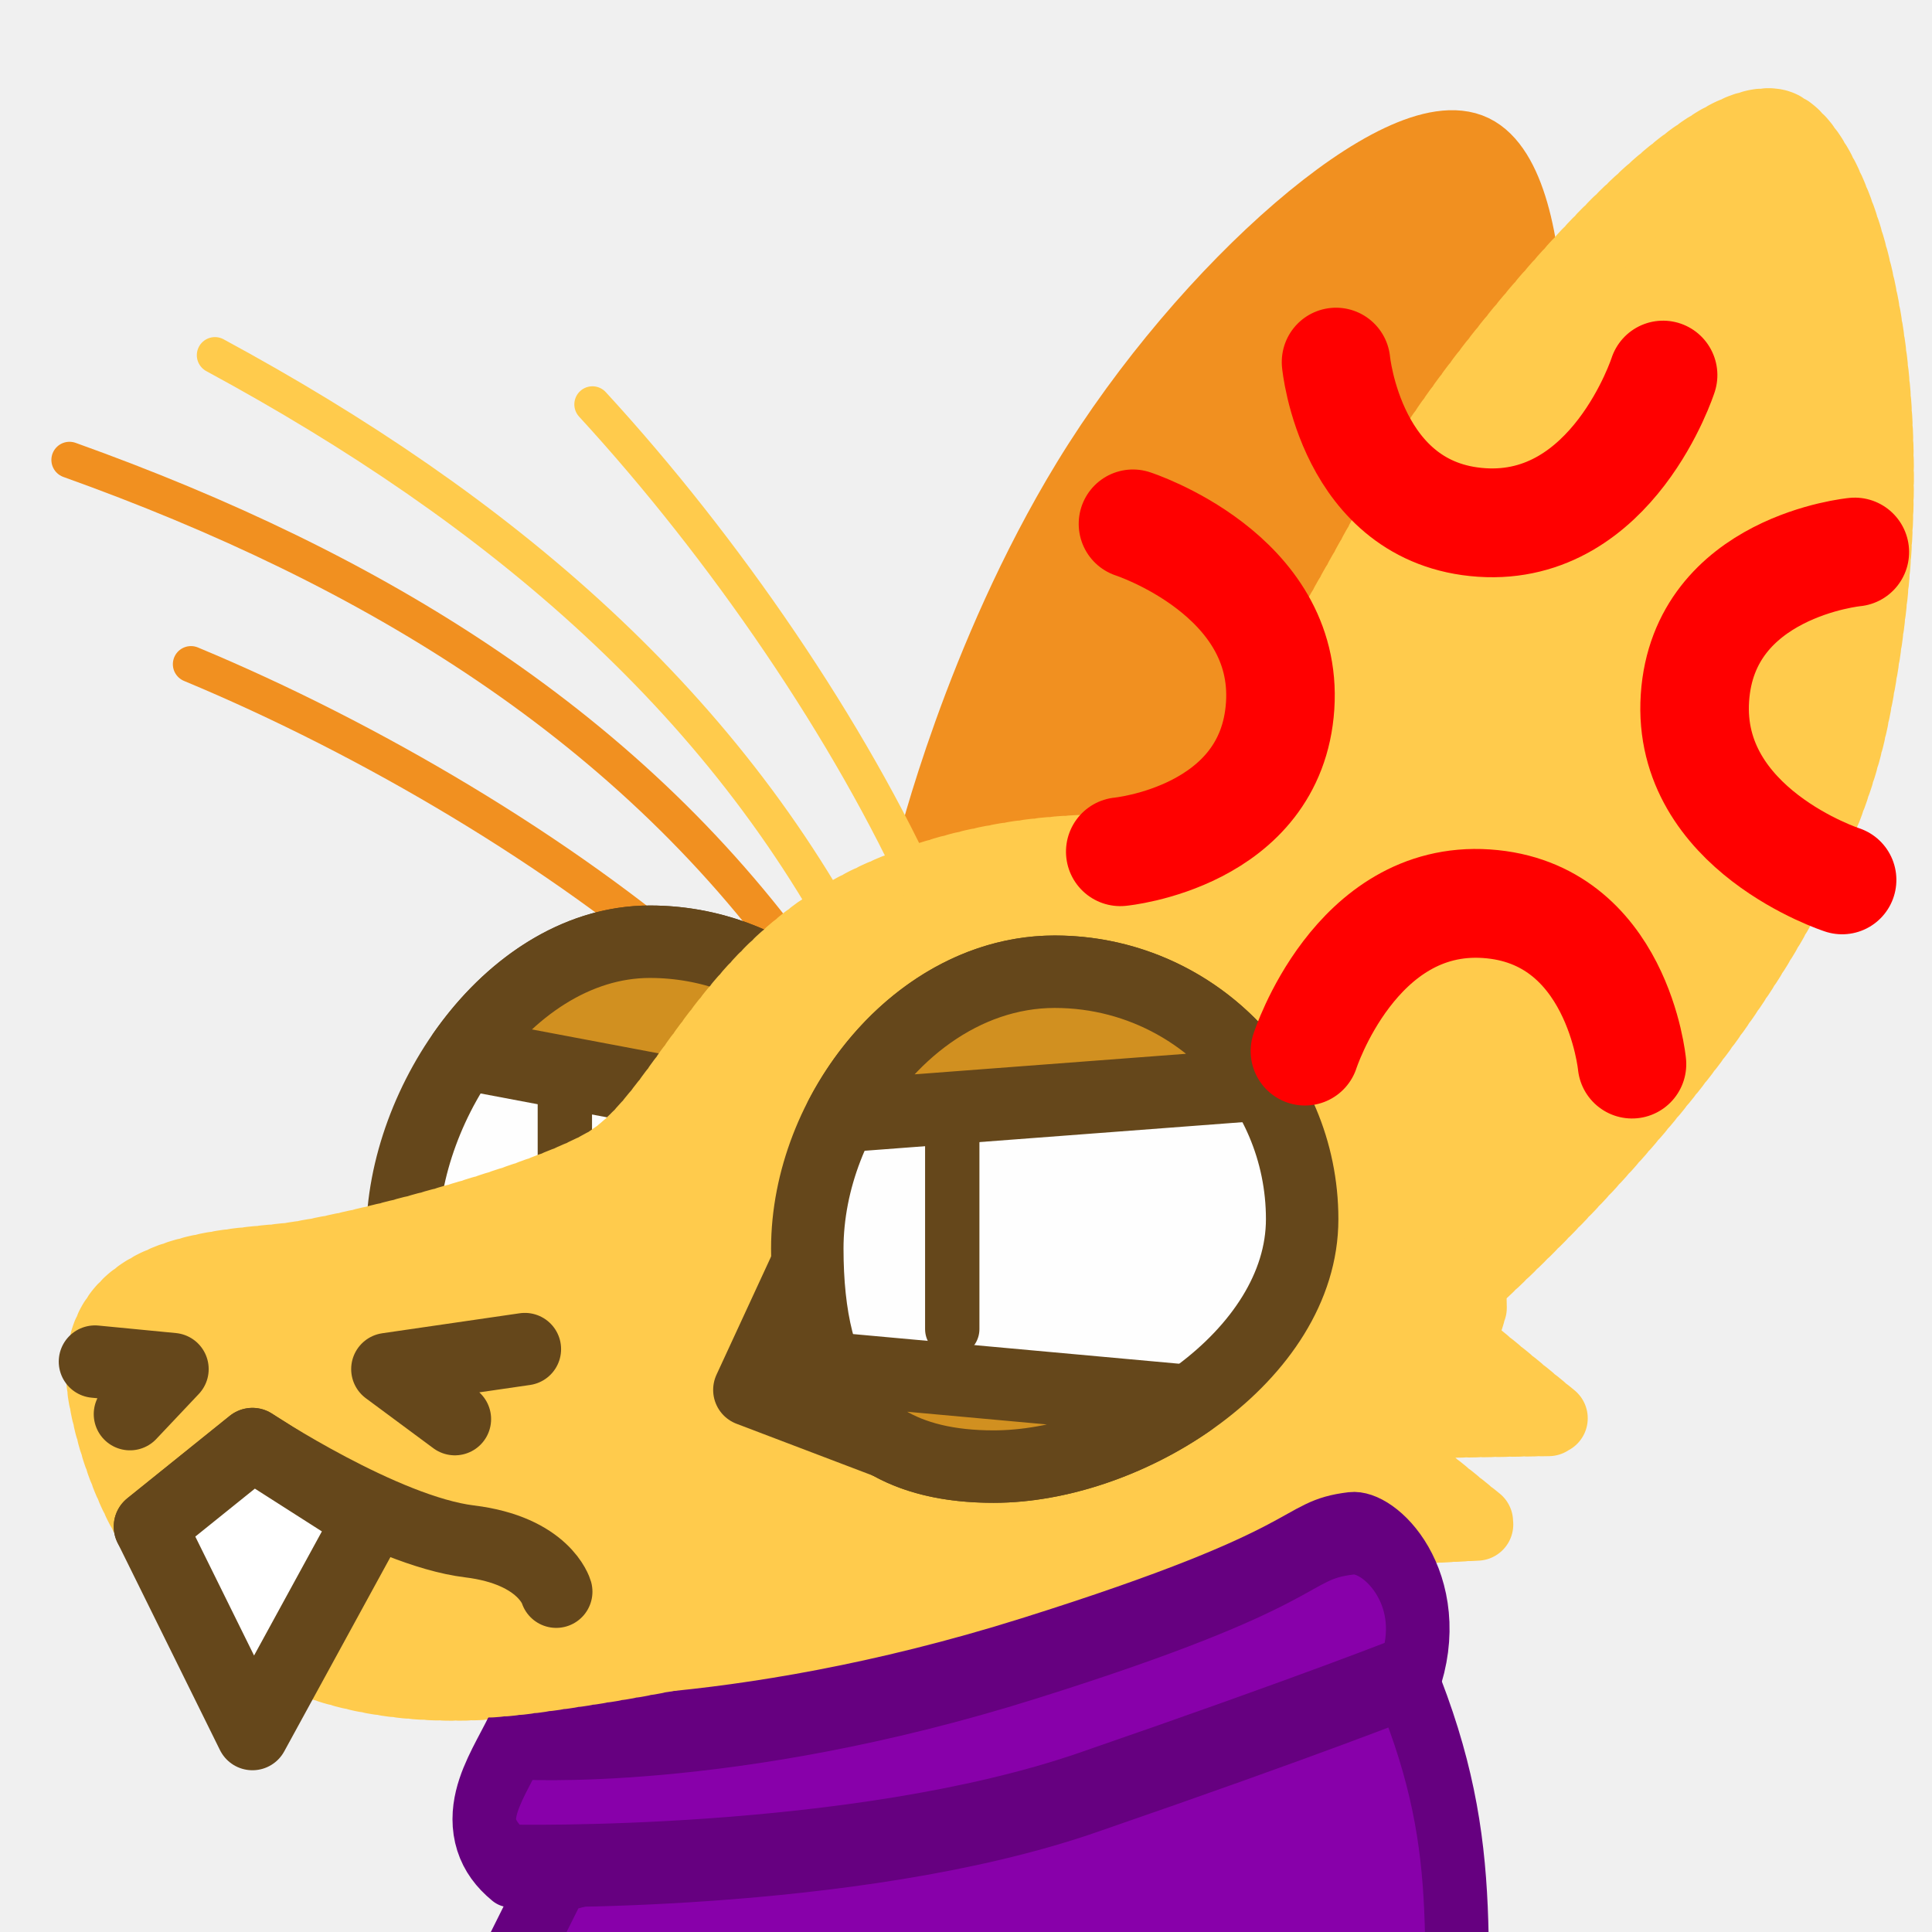
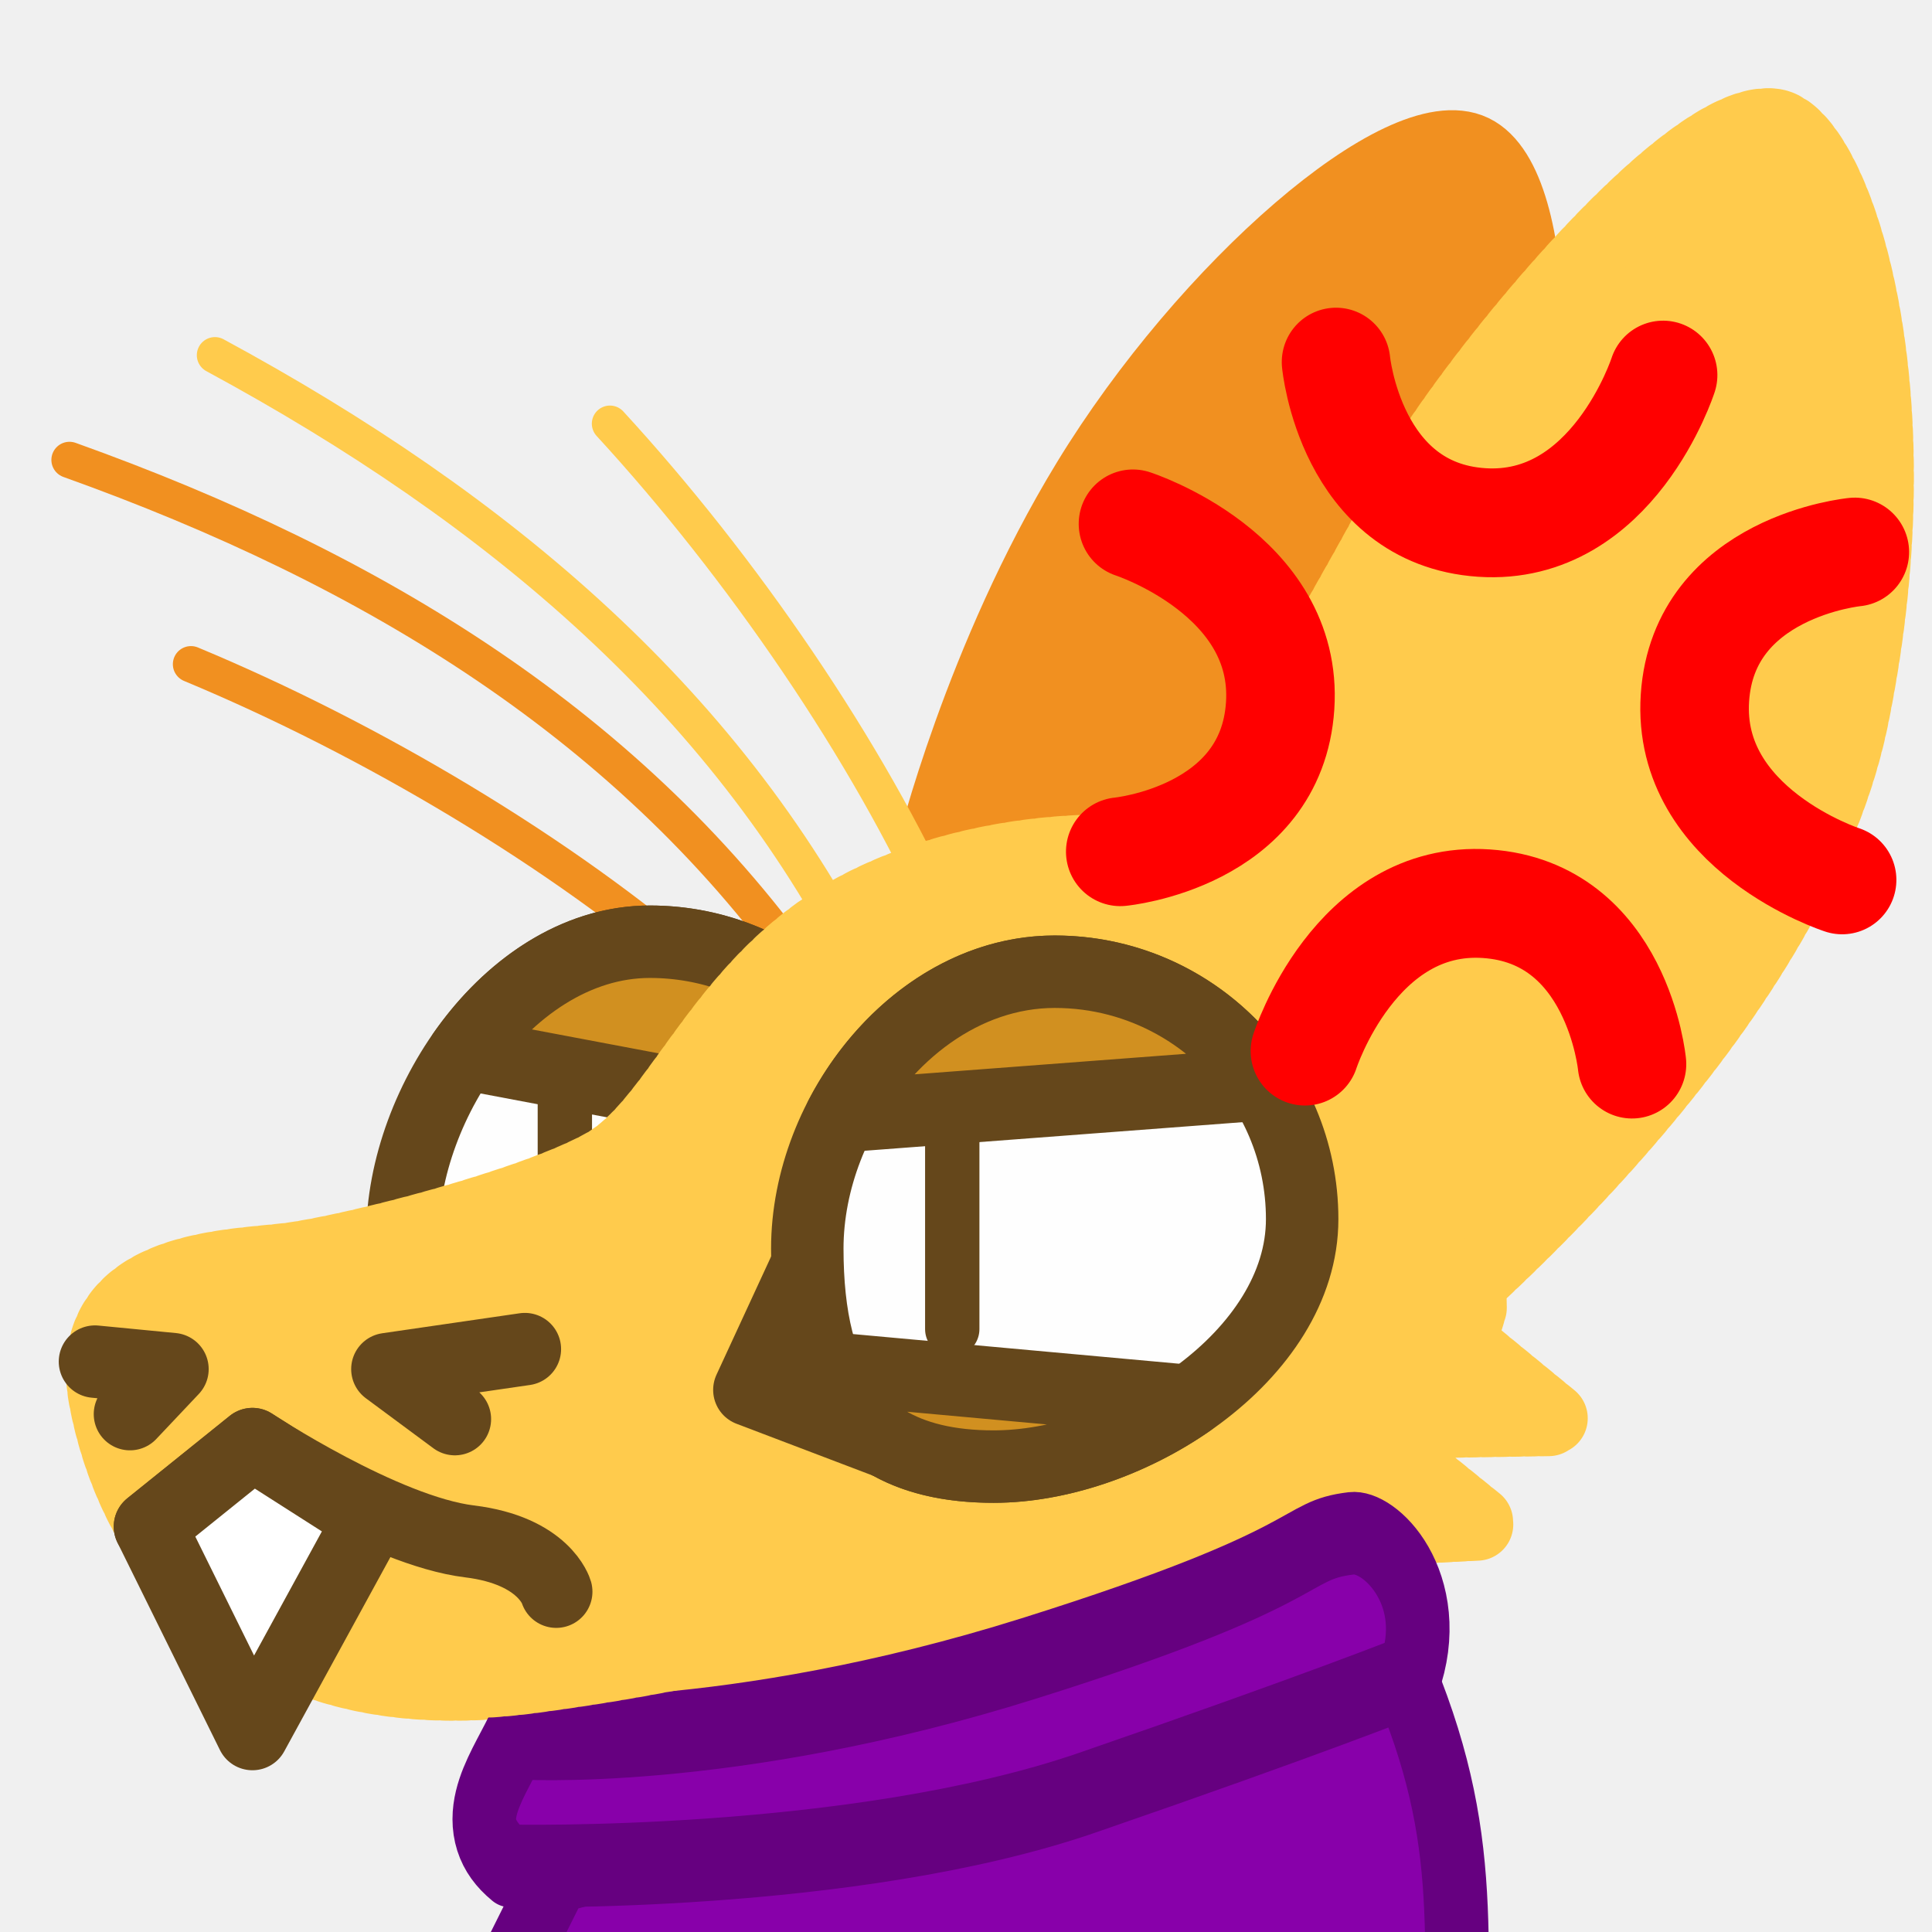
<svg xmlns="http://www.w3.org/2000/svg" version="1.1" id="svg824" width="1706.667" height="1706.667" viewBox="0 0 1706.667 1706.667">
  <defs id="defs828" />
  <g id="layer1" style="display:inline">
    <path style="display:none;fill:#123456;stroke:#123456;stroke-width:64;stroke-linecap:round;stroke-linejoin:round;-inkscape-stroke:none;paint-order:fill markers stroke;stop-color:#000000" d="m 1298.031,866.84 c 70.798,131.454 185.382,239.025 198.706,401.828 -29.438,-19.135 -55.932,-14.719 -79.483,13.247 91.022,54.7 58.514,175.917 81.69,267.15 l -99.353,6.624 c 66.759,58.919 81.773,128.186 90.522,198.706 l -494.507,2.208 c -24.38,-41.481 23.115,-208.563 66.236,-227.044 0,0 3.379,-20.015 -75.353,-9.455 C 1015.23,1272.832 1172.184,1097.928 1298.031,866.84 Z" id="path3091" />
    <path style="display:inline;fill:#ffcb4c;fill-opacity:1;stroke:#ffcb4c;stroke-width:64;stroke-linecap:round;stroke-linejoin:round;stroke-miterlimit:4;stroke-dasharray:none;stroke-dashoffset:0;stroke-opacity:1;paint-order:fill markers stroke;stop-color:#000000" d="m 848.093,1340.63 -64.785,239.508 62.822,-25.521 -51.043,200.244 459.384,-15.705 c 0,0 -127.607,-94.233 -149.202,-184.539 -21.595,-90.306 51.043,-253.25 51.043,-253.25 z" id="path3340" />
    <g id="g12988" style="display:inline" transform="translate(0,1.741944)">
      <path style="display:inline;fill:none;fill-opacity:1;stroke:#f19020;stroke-width:32;stroke-linecap:round;stroke-linejoin:round;stroke-miterlimit:4;stroke-dasharray:none;stroke-dashoffset:0;stroke-opacity:1;paint-order:fill markers stroke;stop-color:#000000" d="m 168.695,584.991 c 159.19,66.22 328.093,166.756 449.447,272.192" id="path6280-0-6" />
      <path style="display:inline;fill:none;fill-opacity:1;stroke:#f19020;stroke-width:32;stroke-linecap:round;stroke-linejoin:round;stroke-miterlimit:4;stroke-dasharray:none;stroke-dashoffset:0;stroke-opacity:1;paint-order:fill markers stroke;stop-color:#000000" d="M 61.389,404.517 C 329.647,500.593 559.816,640.344 716.12,864.793" id="path6280-3" />
      <g id="g12997">
        <path id="path1915-9" style="display:inline;fill:#fefefe;stroke:#65471b;stroke-width:64;stroke-linecap:round;stroke-linejoin:round;paint-order:fill markers stroke;stop-color:#000000" d="m 792.618,1048.728 c 10e-6,120.717 -155.86,218.577 -276.577,218.577 -120.717,0 -160.577,-55.86 -160.577,-176.577 0,-120.717 97.86,-260.577 218.577,-260.577 120.717,0 218.577,97.86 218.577,218.577 z" />
        <path style="opacity:1;fill:#ffffff;fill-opacity:1;stroke:#65471b;stroke-width:48;stroke-linecap:round;stroke-linejoin:round;stroke-miterlimit:4;stroke-dasharray:none;stroke-dashoffset:0;stroke-opacity:1;paint-order:fill markers stroke;stop-color:#000000" d="M 498.974,962.622 V 1132.626" id="path2372" />
        <path id="path1191" style="display:inline;fill:#d19020;fill-opacity:1;stroke:#65471b;stroke-width:64;stroke-linecap:round;stroke-linejoin:round;paint-order:fill markers stroke;stop-color:#000000" d="m 574.041,830.15 c -65.676,0 -124.537,41.423 -164.588,98.617 l 283.654,53.582 19.396,-102.686 C 674.805,848.742 626.607,830.15 574.041,830.15 Z" />
      </g>
      <path style="opacity:1;fill:#f19020;fill-opacity:1;stroke:#f19020;stroke-width:64;stroke-linecap:round;stroke-miterlimit:4;stroke-dasharray:none;stroke-dashoffset:0;stroke-opacity:1;paint-order:fill markers stroke;stop-color:#000000" d="m 823.474,751.554 c 0,0 42.26,-172.126 137.426,-328.121 104.692,-171.61 278.487,-321.884 340.233,-292.026 61.746,29.857 61.076,255.241 17.569,390.438 -43.507,135.197 -223.44,386.001 -223.44,386.001 z" id="path1640" />
      <path id="path1148" style="display:inline;opacity:1;fill:#ffcb4c;stroke:#ffcb4c;stroke-width:64;stroke-linecap:round;stroke-linejoin:round;stroke-miterlimit:4;stroke-dasharray:6.4, 6.4;stroke-dashoffset:0;stroke-opacity:1;paint-order:fill markers stroke;stop-color:#000000" d="m 1299.055,1153.559 c 0,0 -0.108,-10.821 -0.951,-28.418 -0.422,-8.799 -1.026,-19.291 -1.895,-30.973 -0.869,-11.681 -2,-24.552 -3.473,-38.105 -1.473,-13.553 -3.289,-27.788 -5.523,-42.201 -2.235,-14.413 -4.889,-29.005 -8.043,-43.268 -1.577,-7.131 -3.279,-14.182 -5.115,-21.086 -1.836,-6.904 -3.807,-13.662 -5.922,-20.213 -2.115,-6.551 -4.373,-12.892 -6.787,-18.963 -2.414,-6.071 -4.983,-11.87 -7.715,-17.334 -2.732,-5.464 -5.935,-10.786 -9.539,-15.961 -3.604,-5.175 -7.611,-10.205 -11.949,-15.084 -4.338,-4.879 -9.007,-9.609 -13.94,-14.186 -4.932,-4.576 -10.126,-8.999 -15.514,-13.266 -5.387,-4.266 -10.967,-8.375 -16.67,-12.324 -5.703,-3.949 -11.53,-7.738 -17.41,-11.363 -11.761,-7.251 -23.737,-13.847 -35.371,-19.76 -11.634,-5.913 -22.926,-11.142 -33.32,-15.66 -10.395,-4.519 -19.891,-8.326 -27.934,-11.395 -16.085,-6.137 -26.354,-9.318 -26.354,-9.318 -106.831,-15.988 -232.175,6.969 -312.625,60.014 -101.267,66.77 -136.887,176.629 -198.707,211.955 -61.82,35.325 -225.2,77.273 -280.396,83.897 -55.196,6.623 -183.25,6.625 -161.172,123.641 22.078,117.016 112.599,282.605 377.541,247.279 264.942,-35.326 313.515,-44.157 536.508,-88.314 22.897,-4.534 53.848,-18.32 86.828,-36.947 l 213.871,-11.428 -92.926,-75.256 c 5.358,-4.84 10.6,-9.718 15.633,-14.637 l 142.076,-2.375 -84.881,-69.668 c 3.481,-6.554 6.481,-13.021 8.627,-19.307 1.052,-3.082 2.033,-6.627 3.047,-9.977 z" />
      <path style="display:none;fill:#123456;stroke:#123456;stroke-width:64;stroke-linecap:round;stroke-linejoin:round;-inkscape-stroke:none;paint-order:fill markers stroke;stop-color:#000000" d="M 880.931,744.045 C 763.916,771.643 622.613,916.257 622.613,916.257 620.953,833.211 611.28,749.437 735.213,677.809 c -124.695,-7.457 -249.288,-15.117 -408.452,46.365 0,0 303.226,-263.622 490.142,-280.397 172.212,-15.455 264.942,37.533 264.942,37.533 -0.192,-45.683 -31.458,-88.259 -90.522,-128.055 0,0 295.852,97.145 333.385,194.291 37.533,97.145 28.702,167.796 28.702,167.796 l -243.752,34.923 c 0,0 -111.711,-33.819 -228.727,-6.221 z" id="path1637" />
      <path id="path13483" style="display:inline;opacity:1;fill:#ffcb4c;stroke:#ffcb4c;stroke-width:64;stroke-linecap:round;stroke-linejoin:round;stroke-miterlimit:4;stroke-dasharray:6.4, 6.4;stroke-dashoffset:0;stroke-opacity:1;paint-order:fill markers stroke;stop-color:#000000" d="m 1567.439,108.591 c -78.449,-12.776 -282.462,242.622 -323.298,323.155 -36.358,71.702 -140.958,250.085 -170.655,300.629 -226.903,418.819 174.087,310.23 186.013,434.425 114.495,-100.435 332.375,-315.683 377.029,-534.699 61.137,-299.859 -18.217,-515.225 -69.09,-523.51 z" />
      <g id="g13003">
        <path style="opacity:1;fill:none;fill-opacity:1;stroke:#65471b;stroke-width:64;stroke-linecap:round;stroke-linejoin:round;stroke-miterlimit:4;stroke-dasharray:none;stroke-dashoffset:0;stroke-opacity:1;paint-order:fill markers stroke;stop-color:#000000" d="m 83.898,1201.07 68.443,6.623 -37.533,39.741" id="path2163" />
        <path style="opacity:1;fill:none;fill-opacity:1;stroke:#65471b;stroke-width:64;stroke-linecap:round;stroke-linejoin:round;stroke-miterlimit:4;stroke-dasharray:none;stroke-dashoffset:0;stroke-opacity:1;paint-order:fill markers stroke;stop-color:#000000" d="m 401.828,1251.85 -59.612,-44.157 121.432,-17.663" id="path2198" />
        <path style="opacity:1;fill:none;fill-opacity:1;stroke:#65471b;stroke-width:64;stroke-linecap:round;stroke-linejoin:round;stroke-miterlimit:4;stroke-dasharray:none;stroke-dashoffset:0;stroke-opacity:1;paint-order:fill markers stroke;stop-color:#000000" d="m 132.471,1346.787 90.522,-72.859 c 0,0 116.102,76.726 191.769,85.949 66.235,8.074 76.582,44.406 76.582,44.406" id="path2200" />
        <path style="opacity:1;fill:#ffffff;fill-opacity:1;stroke:#65471b;stroke-width:64;stroke-linecap:round;stroke-linejoin:round;stroke-miterlimit:4;stroke-dasharray:none;stroke-dashoffset:0;stroke-opacity:1;paint-order:fill markers stroke;stop-color:#000000" d="m 222.993,1530.039 -90.522,-183.251 90.522,-72.859 103.769,66.235 z" id="path2202" />
      </g>
      <g id="g12993">
        <path style="opacity:1;fill:#65471b;fill-opacity:1;stroke:#65471b;stroke-width:64;stroke-linecap:round;stroke-linejoin:round;stroke-miterlimit:4;stroke-dasharray:none;stroke-dashoffset:0;stroke-opacity:1;paint-order:fill markers stroke;stop-color:#000000" d="m 661.976,1226.049 53.367,-115.501 86.531,168.711 z" id="path7852" />
        <path id="path1915" style="opacity:1;fill:#fefefe;stroke:#65471b;stroke-width:64;stroke-linecap:round;stroke-linejoin:round;paint-order:fill markers stroke;stop-color:#000000" d="m 1150.289,1075.222 c 0,120.717 -151.86,218.577 -272.577,218.577 -120.717,0 -164.577,-71.86 -164.577,-192.577 -2e-5,-120.717 97.86,-244.577 218.577,-244.577 120.717,-2e-5 218.577,97.86 218.577,218.577 z" />
        <path style="opacity:1;fill:#ffffff;fill-opacity:1;stroke:#65471b;stroke-width:48;stroke-linecap:round;stroke-linejoin:round;stroke-miterlimit:4;stroke-dasharray:none;stroke-dashoffset:0;stroke-opacity:1;paint-order:fill markers stroke;stop-color:#000000" d="m 841.19,982.492 v 189.875" id="path2350" />
        <path id="path977" style="opacity:1;fill:#d19020;fill-opacity:1;stroke:#65471b;stroke-width:64;stroke-linecap:round;stroke-linejoin:round;paint-order:fill markers stroke;stop-color:#000000" d="m 729.744,1206.697 c 22.232,55.861 68.396,87.102 147.969,87.102 57.168,0 121.277,-21.977 172.961,-57.912 z" />
        <path id="path979" style="opacity:1;fill:#d19020;fill-opacity:1;stroke:#65471b;stroke-width:64;stroke-linecap:round;stroke-linejoin:round;paint-order:fill markers stroke;stop-color:#000000" d="m 931.713,856.645 c -80.518,-10e-6 -150.817,55.126 -188.732,127.65 l 371.949,-28.15 c -38.976,-59.879 -106.441,-99.5 -183.217,-99.5 z" />
      </g>
      <path style="opacity:1;fill:none;fill-opacity:1;stroke:#ffcb4c;stroke-width:32;stroke-linecap:round;stroke-linejoin:round;stroke-miterlimit:4;stroke-dasharray:none;stroke-dashoffset:0;stroke-opacity:1;paint-order:fill markers stroke;stop-color:#000000" d="M 189.864,312.032 C 440.459,447.659 646.786,620.683 767.263,866.23" id="path6280" />
-       <path style="display:inline;fill:none;fill-opacity:1;stroke:#ffcb4c;stroke-width:32;stroke-linecap:round;stroke-linejoin:round;stroke-miterlimit:4;stroke-dasharray:none;stroke-dashoffset:0;stroke-opacity:1;paint-order:fill markers stroke;stop-color:#000000" d="m 523.346,355.495 c 116.698,126.918 227.81,289.059 293.707,435.692" id="path6280-0" />
+       <path style="display:inline;fill:none;fill-opacity:1;stroke:#ffcb4c;stroke-width:32;stroke-linecap:round;stroke-linejoin:round;stroke-miterlimit:4;stroke-dasharray:none;stroke-dashoffset:0;stroke-opacity:1;paint-order:fill markers stroke;stop-color:#000000" d="m 538.801,372.52 c 116.698,126.918 227.81,289.059 293.707,435.692" id="path6280-0" />
    </g>
    <g id="g1311" transform="matrix(1.415223,0.1334983,-0.1322309,1.418499,2109.195,-211.7334)" style="display:inline;stroke-width:0.703">
      <path style="fill:none;stroke:#ff0000;stroke-width:67.46;stroke-linecap:round;stroke-linejoin:round;stroke-miterlimit:4;stroke-dasharray:none;paint-order:fill markers stroke;stop-color:#000000" d="m -615.99,432.738 c 0,0 17.663,92.73 99.353,90.522 81.69,-2.208 103.769,-101.561 103.769,-101.561" id="path880" />
      <path style="display:inline;fill:none;stroke:#ff0000;stroke-width:67.46;stroke-linecap:round;stroke-linejoin:round;stroke-miterlimit:4;stroke-dasharray:none;paint-order:fill markers stroke;stop-color:#000000" d="m -284.033,519.782 c 0,0 -92.73,17.663 -90.522,99.353 2.208,81.69 101.561,103.769 101.561,103.769" id="path880-9" />
      <path style="display:inline;fill:none;stroke:#ff0000;stroke-width:67.46;stroke-linecap:round;stroke-linejoin:round;stroke-miterlimit:4;stroke-dasharray:none;paint-order:fill markers stroke;stop-color:#000000" d="m -721.261,747.555 c 0,0 92.73,-17.663 90.522,-99.353 -2.208,-81.69 -101.561,-103.769 -101.561,-103.769" id="path880-0" />
      <path style="display:inline;fill:none;stroke:#ff0000;stroke-width:67.46;stroke-linecap:round;stroke-linejoin:round;stroke-miterlimit:4;stroke-dasharray:none;paint-order:fill markers stroke;stop-color:#000000" d="m -392.378,848.853 c 0,0 -17.663,-92.73 -99.353,-90.522 -81.69,2.208 -103.769,101.561 -103.769,101.561" id="path880-9-7" />
    </g>
    <g id="g7978" transform="matrix(0.7705389,0,0,1,123.5195,-215.6422)" style="stroke-width:1.139">
      <path style="fill:#8800aa;stroke:#660080;stroke-width:72.909;stroke-linecap:round;stroke-linejoin:round;stroke-miterlimit:4;stroke-dasharray:none;stroke-opacity:1;paint-order:fill markers stroke;stop-color:#000000" d="m 480.407,1868.879 -122.625,189.441 1151.482,8.359 c -0.085,-172.225 17.227,-253.902 -93.044,-426.127 0,0 -189.329,106.961 -420.267,137.45 -230.937,30.489 -515.546,90.877 -515.546,90.877 z" id="path7226" />
      <path style="fill:#8800aa;stroke:#660080;stroke-width:72.909;stroke-linecap:round;stroke-linejoin:round;stroke-miterlimit:4;stroke-dasharray:none;stroke-opacity:1;paint-order:fill markers stroke;stop-color:#000000" d="m 423.504,1863.859 c -56.024,-35.564 -16.636,-74.47 7.639,-112.847 0,0 243.384,13.107 588.181,-70.361 338.019,-81.827 299.044,-104.018 369.657,-110.518 33.716,-3.104 101.503,50.384 66.135,126.421 0,0 -108.549,33.516 -368.861,102.681 -269.05,71.486 -662.751,64.625 -662.751,64.625 z" id="path7894" />
    </g>
    <path id="path18343" style="display:inline;opacity:1;fill:#ffcb4c;stroke:#ffcb4c;stroke-width:64;stroke-linecap:round;stroke-linejoin:round;stroke-miterlimit:4;stroke-dasharray:6.4, 6.4;stroke-dashoffset:0;stroke-opacity:1;paint-order:fill markers stroke;stop-color:#000000" d="m 381.956,1485.924 c 27.032,1.138 56.409,-0.203 88.315,-4.457 264.942,-35.325 346.633,-90.522 569.626,-134.679" />
  </g>
</svg>
